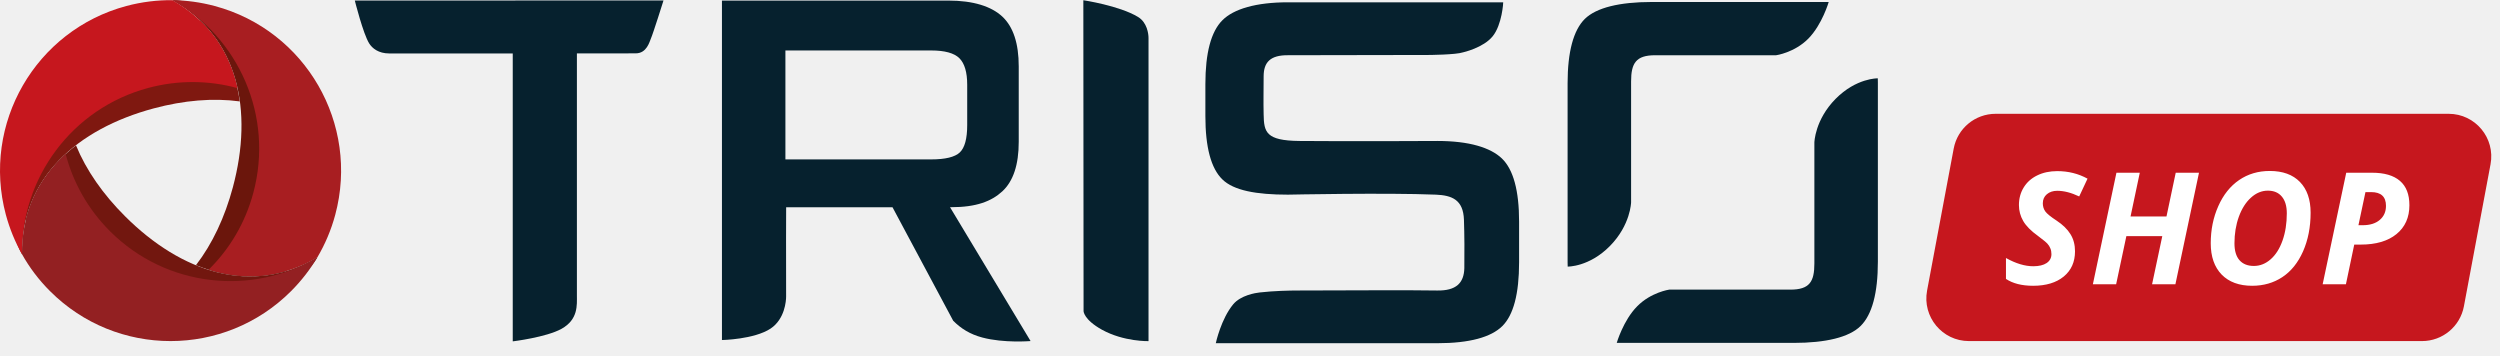
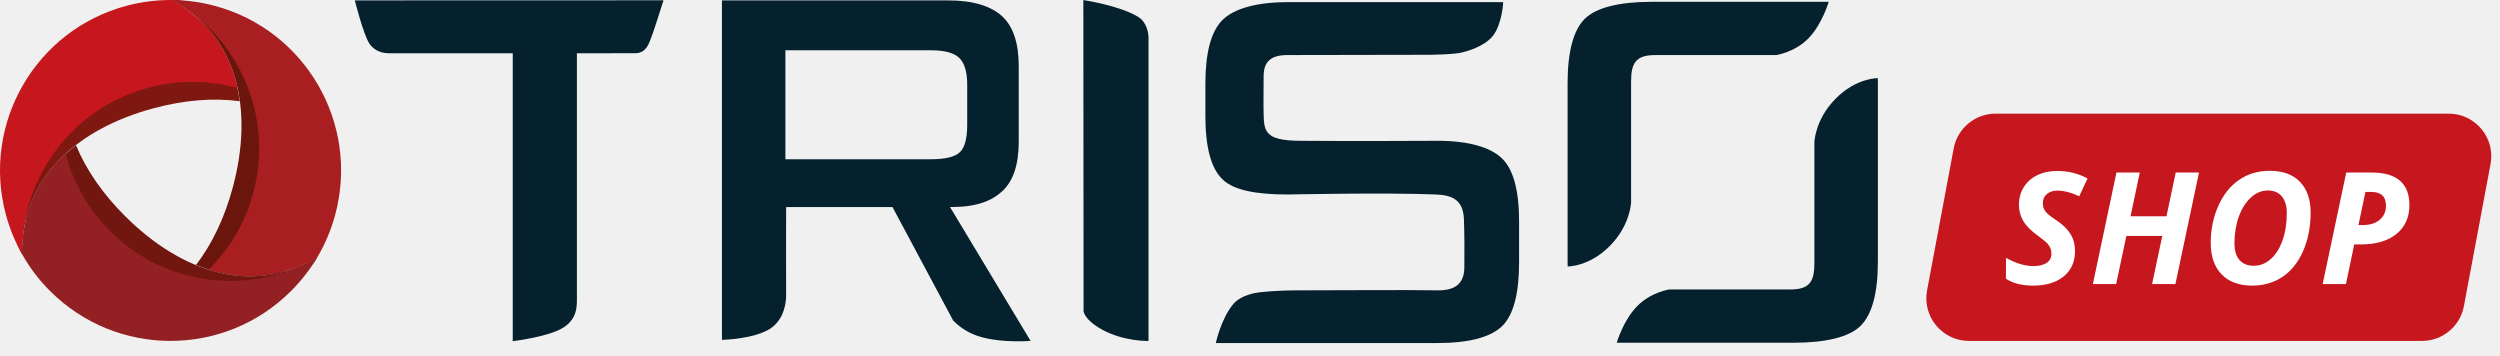
- <svg xmlns="http://www.w3.org/2000/svg" width="211" height="30" viewBox="0 0 176 25" fill="none">
+ <svg xmlns="http://www.w3.org/2000/svg" viewBox="0 0 176 25" fill="none">
  <path d="M44.758 3.744C45.541 3.742 45.729 2.91 45.816 2.72C45.99 2.325 46.711 0.02 46.711 0.02L24.979 0.027C24.979 0.027 25.564 2.37 25.992 3.047C26.206 3.388 26.647 3.751 27.401 3.751C30.062 3.751 36.097 3.751 36.097 3.751V24.02C36.097 24.02 38.459 23.734 39.534 23.136C40.713 22.475 40.614 21.469 40.614 20.782C40.614 15.784 40.614 3.749 40.614 3.749C40.614 3.749 43.285 3.753 44.758 3.744Z" fill="#06212E" />
  <path d="M67.543 4.089C67.908 4.455 68.091 5.075 68.091 5.951V8.797C68.091 9.748 67.917 10.388 67.573 10.716C67.228 11.046 66.548 11.21 65.549 11.21H55.293V3.541H65.549C66.51 3.541 67.177 3.723 67.543 4.089ZM67.105 22.568C67.66 23.125 68.288 23.519 69.156 23.75C70.681 24.157 72.553 23.999 72.553 23.999L66.882 14.575H66.964C68.724 14.575 69.795 14.166 70.565 13.457C71.334 12.745 71.719 11.583 71.719 9.975V4.664C71.719 3.046 71.334 1.878 70.565 1.157C69.795 0.44 68.53 0.029 66.772 0.029H50.825V23.927C50.825 23.927 53.086 23.887 54.249 23.121C55.249 22.452 55.345 21.178 55.343 20.848C55.329 18.356 55.345 14.578 55.345 14.578H62.832L67.105 22.568Z" fill="#06212E" />
  <path d="M80.113 1.179C78.792 0.381 76.267 0.005 76.267 0.005L76.283 21.891C76.283 21.891 76.283 22.484 77.587 23.206C79.125 24.052 80.856 24.004 80.856 24.004C80.856 24.004 80.856 7.584 80.856 2.663C80.856 2.379 80.762 1.567 80.113 1.179Z" fill="#06212E" />
  <path d="M105.088 2.538C104.426 3.359 102.999 3.673 102.999 3.673C102.501 3.846 100.568 3.858 100.568 3.858C100.568 3.858 92.051 3.88 90.662 3.876C89.439 3.869 88.96 4.363 88.96 5.363C88.96 6.171 88.938 7.18 88.96 8.042C88.982 9.29 89.117 9.888 91.476 9.912C95.061 9.946 101.197 9.912 101.197 9.912C103.415 9.912 104.925 10.371 105.734 11.145C106.539 11.921 106.944 13.404 106.944 15.59V18.456C106.944 20.666 106.55 22.166 105.761 22.947C104.969 23.728 103.453 24.15 101.197 24.15H85.592C85.597 24.116 85.966 22.439 86.818 21.41C87.352 20.772 88.394 20.609 88.674 20.578C89.68 20.462 90.823 20.44 91.335 20.44C94.839 20.44 98.876 20.399 101.177 20.44C102.514 20.462 103.064 19.91 103.089 18.867C103.104 17.849 103.098 16.516 103.062 15.459C103.015 14.042 102.208 13.74 101.087 13.692C97.592 13.548 90.668 13.692 90.668 13.692C88.437 13.692 86.853 13.399 86.055 12.618C85.257 11.844 84.859 10.357 84.859 8.166V5.907C84.859 3.716 85.257 2.215 86.055 1.416C86.853 0.613 88.437 0.15 90.668 0.15H105.826C105.833 0.15 105.748 1.716 105.088 2.538Z" fill="#06212E" />
  <path d="M129.224 6.95C127.761 8.433 127.732 10.026 127.732 10.026C127.732 13.062 127.732 16.482 127.732 18.536C127.732 19.819 127.397 20.378 126.039 20.378C123.919 20.378 120.516 20.378 117.513 20.378C117.513 20.378 116.231 20.56 115.254 21.555C114.277 22.543 113.818 24.128 113.818 24.128H126.281C128.531 24.128 130.179 23.735 130.984 22.94C131.793 22.146 132.202 20.616 132.202 18.416V5.79C132.202 5.692 132.202 5.597 132.196 5.502C132.198 5.502 130.684 5.47 129.224 6.95Z" fill="#06212E" />
  <path d="M113.337 17.309C114.798 15.825 114.829 14.233 114.829 14.233C114.829 11.196 114.829 7.776 114.829 5.724C114.829 4.441 115.167 3.877 116.522 3.877C118.646 3.877 122.043 3.877 125.042 3.877C125.042 3.877 126.328 3.698 127.307 2.707C128.282 1.714 128.741 0.128 128.741 0.128H116.283C114.024 0.128 112.385 0.524 111.573 1.318C110.768 2.113 110.359 3.646 110.359 5.842V18.468C110.359 18.565 110.363 18.658 110.365 18.756C110.361 18.756 111.875 18.792 113.337 17.309Z" fill="#06212E" />
  <path d="M14.475 0.548C13.48 0.28 13.122 0.011 12.136 0C16.801 2.622 17.843 7.768 16.394 13.172C15.83 15.273 14.96 17.144 13.795 18.655C15.832 19.491 17.966 19.701 20.07 19.096C20.998 17.844 21.718 16.366 22.161 14.716C23.874 8.318 20.875 2.262 14.475 0.548Z" fill="#6B160C" />
  <path d="M15.117 0.412C14.122 0.145 13.122 0.011 12.136 0C16.801 2.622 19.283 8.153 17.836 13.556C17.266 15.691 16.154 17.531 14.69 18.973C17.056 19.724 19.527 19.61 21.91 18.353C22.038 18.286 22.163 18.213 22.288 18.139C22.306 18.132 22.322 18.123 22.338 18.112C22.881 17.193 23.313 16.185 23.603 15.103C25.316 8.705 21.519 2.126 15.117 0.412Z" fill="#A81E21" />
  <path d="M0.852 15.586C1.118 16.585 1.066 17.03 1.547 17.884C1.489 12.539 5.425 9.065 10.832 7.616C12.93 7.055 14.989 6.872 16.877 7.127C16.584 4.943 15.7 2.989 14.122 1.473C12.572 1.295 10.937 1.409 9.285 1.851C2.885 3.566 -0.863 9.19 0.852 15.586Z" fill="#7F1810" />
  <path d="M0.411 15.101C0.681 16.098 1.066 17.03 1.547 17.884C1.489 12.539 5.038 7.623 10.443 6.177C12.574 5.605 14.725 5.647 16.709 6.188C16.172 3.767 14.841 1.686 12.558 0.253C12.433 0.177 12.308 0.105 12.182 0.029C12.169 0.021 12.153 0.009 12.136 0C11.067 -0.009 9.98 0.121 8.897 0.41C2.497 2.124 -1.302 8.701 0.411 15.101Z" fill="#C6171E" />
  <path d="M20.694 19.862C21.423 19.136 21.834 18.957 22.338 18.112C17.733 20.835 12.755 19.165 8.799 15.208C7.261 13.675 6.073 11.985 5.351 10.221C3.607 11.566 2.357 13.308 1.829 15.432C2.448 16.86 3.368 18.221 4.577 19.435C9.262 24.116 16.009 24.546 20.694 19.862Z" fill="#72170F" />
  <path d="M20.491 20.484C21.22 19.755 21.834 18.957 22.338 18.112C17.733 20.835 11.698 20.22 7.742 16.265C6.183 14.705 5.143 12.823 4.622 10.833C2.793 12.51 1.652 14.703 1.554 17.394C1.549 17.542 1.547 17.687 1.549 17.832C1.549 17.85 1.549 17.87 1.549 17.884C2.071 18.816 2.728 19.692 3.522 20.484C8.207 25.172 15.803 25.172 20.491 20.484Z" fill="#932022" />
  <path d="M137.541 10.447C137.807 9.028 139.046 8 140.49 8H172.385C174.264 8 175.68 9.707 175.334 11.553L173.459 21.553C173.193 22.972 171.954 24 170.51 24H138.615C136.736 24 135.32 22.293 135.666 20.447L137.541 10.447Z" fill="#C6171E" />
  <path d="M146.081 17.68C146.081 18.428 145.816 19.021 145.286 19.457C144.756 19.891 144.038 20.107 143.132 20.107C142.341 20.107 141.704 19.946 141.22 19.624V18.152C141.911 18.539 142.552 18.732 143.143 18.732C143.544 18.732 143.857 18.657 144.083 18.507C144.309 18.353 144.421 18.143 144.421 17.878C144.421 17.724 144.396 17.59 144.346 17.476C144.3 17.357 144.232 17.248 144.142 17.148C144.053 17.048 143.831 16.865 143.476 16.6C142.982 16.246 142.635 15.895 142.434 15.547C142.234 15.2 142.133 14.826 142.133 14.425C142.133 13.963 142.244 13.551 142.466 13.19C142.688 12.824 143.003 12.541 143.412 12.341C143.823 12.137 144.296 12.035 144.83 12.035C145.607 12.035 146.317 12.212 146.962 12.566L146.376 13.818C145.818 13.553 145.302 13.42 144.83 13.42C144.532 13.42 144.289 13.501 144.099 13.662C143.909 13.823 143.814 14.036 143.814 14.301C143.814 14.52 143.874 14.711 143.992 14.876C144.11 15.037 144.375 15.252 144.787 15.521C145.22 15.807 145.544 16.124 145.759 16.471C145.974 16.815 146.081 17.218 146.081 17.68ZM153.149 20H151.506L152.225 16.611H149.696L148.976 20H147.338L148.997 12.148H150.641L149.991 15.225H152.521L153.171 12.148H154.809L153.149 20ZM162.667 14.962C162.667 15.975 162.489 16.883 162.135 17.685C161.78 18.484 161.295 19.087 160.679 19.495C160.063 19.903 159.354 20.107 158.552 20.107C157.636 20.107 156.919 19.844 156.404 19.318C155.892 18.788 155.636 18.054 155.636 17.116C155.636 16.167 155.813 15.295 156.168 14.5C156.522 13.701 157.011 13.089 157.634 12.663C158.257 12.237 158.977 12.024 159.793 12.024C160.706 12.024 161.413 12.282 161.915 12.797C162.416 13.313 162.667 14.034 162.667 14.962ZM159.659 13.41C159.225 13.41 158.828 13.574 158.466 13.904C158.105 14.23 157.82 14.679 157.612 15.252C157.408 15.825 157.306 16.446 157.306 17.116C157.306 17.642 157.424 18.04 157.661 18.308C157.901 18.577 158.237 18.711 158.67 18.711C159.104 18.711 159.498 18.555 159.852 18.244C160.21 17.932 160.489 17.492 160.69 16.922C160.891 16.353 160.991 15.714 160.991 15.005C160.991 14.496 160.874 14.104 160.642 13.829C160.409 13.549 160.081 13.41 159.659 13.41ZM166.034 15.843H166.335C166.843 15.843 167.243 15.719 167.533 15.472C167.826 15.225 167.973 14.894 167.973 14.479C167.973 13.834 167.624 13.512 166.926 13.512H166.528L166.034 15.843ZM169.622 14.435C169.622 15.299 169.318 15.977 168.709 16.471C168.104 16.962 167.268 17.207 166.201 17.207H165.739L165.153 20H163.515L165.175 12.148H166.99C167.857 12.148 168.512 12.339 168.956 12.722C169.4 13.102 169.622 13.673 169.622 14.435Z" fill="white" />
</svg>
